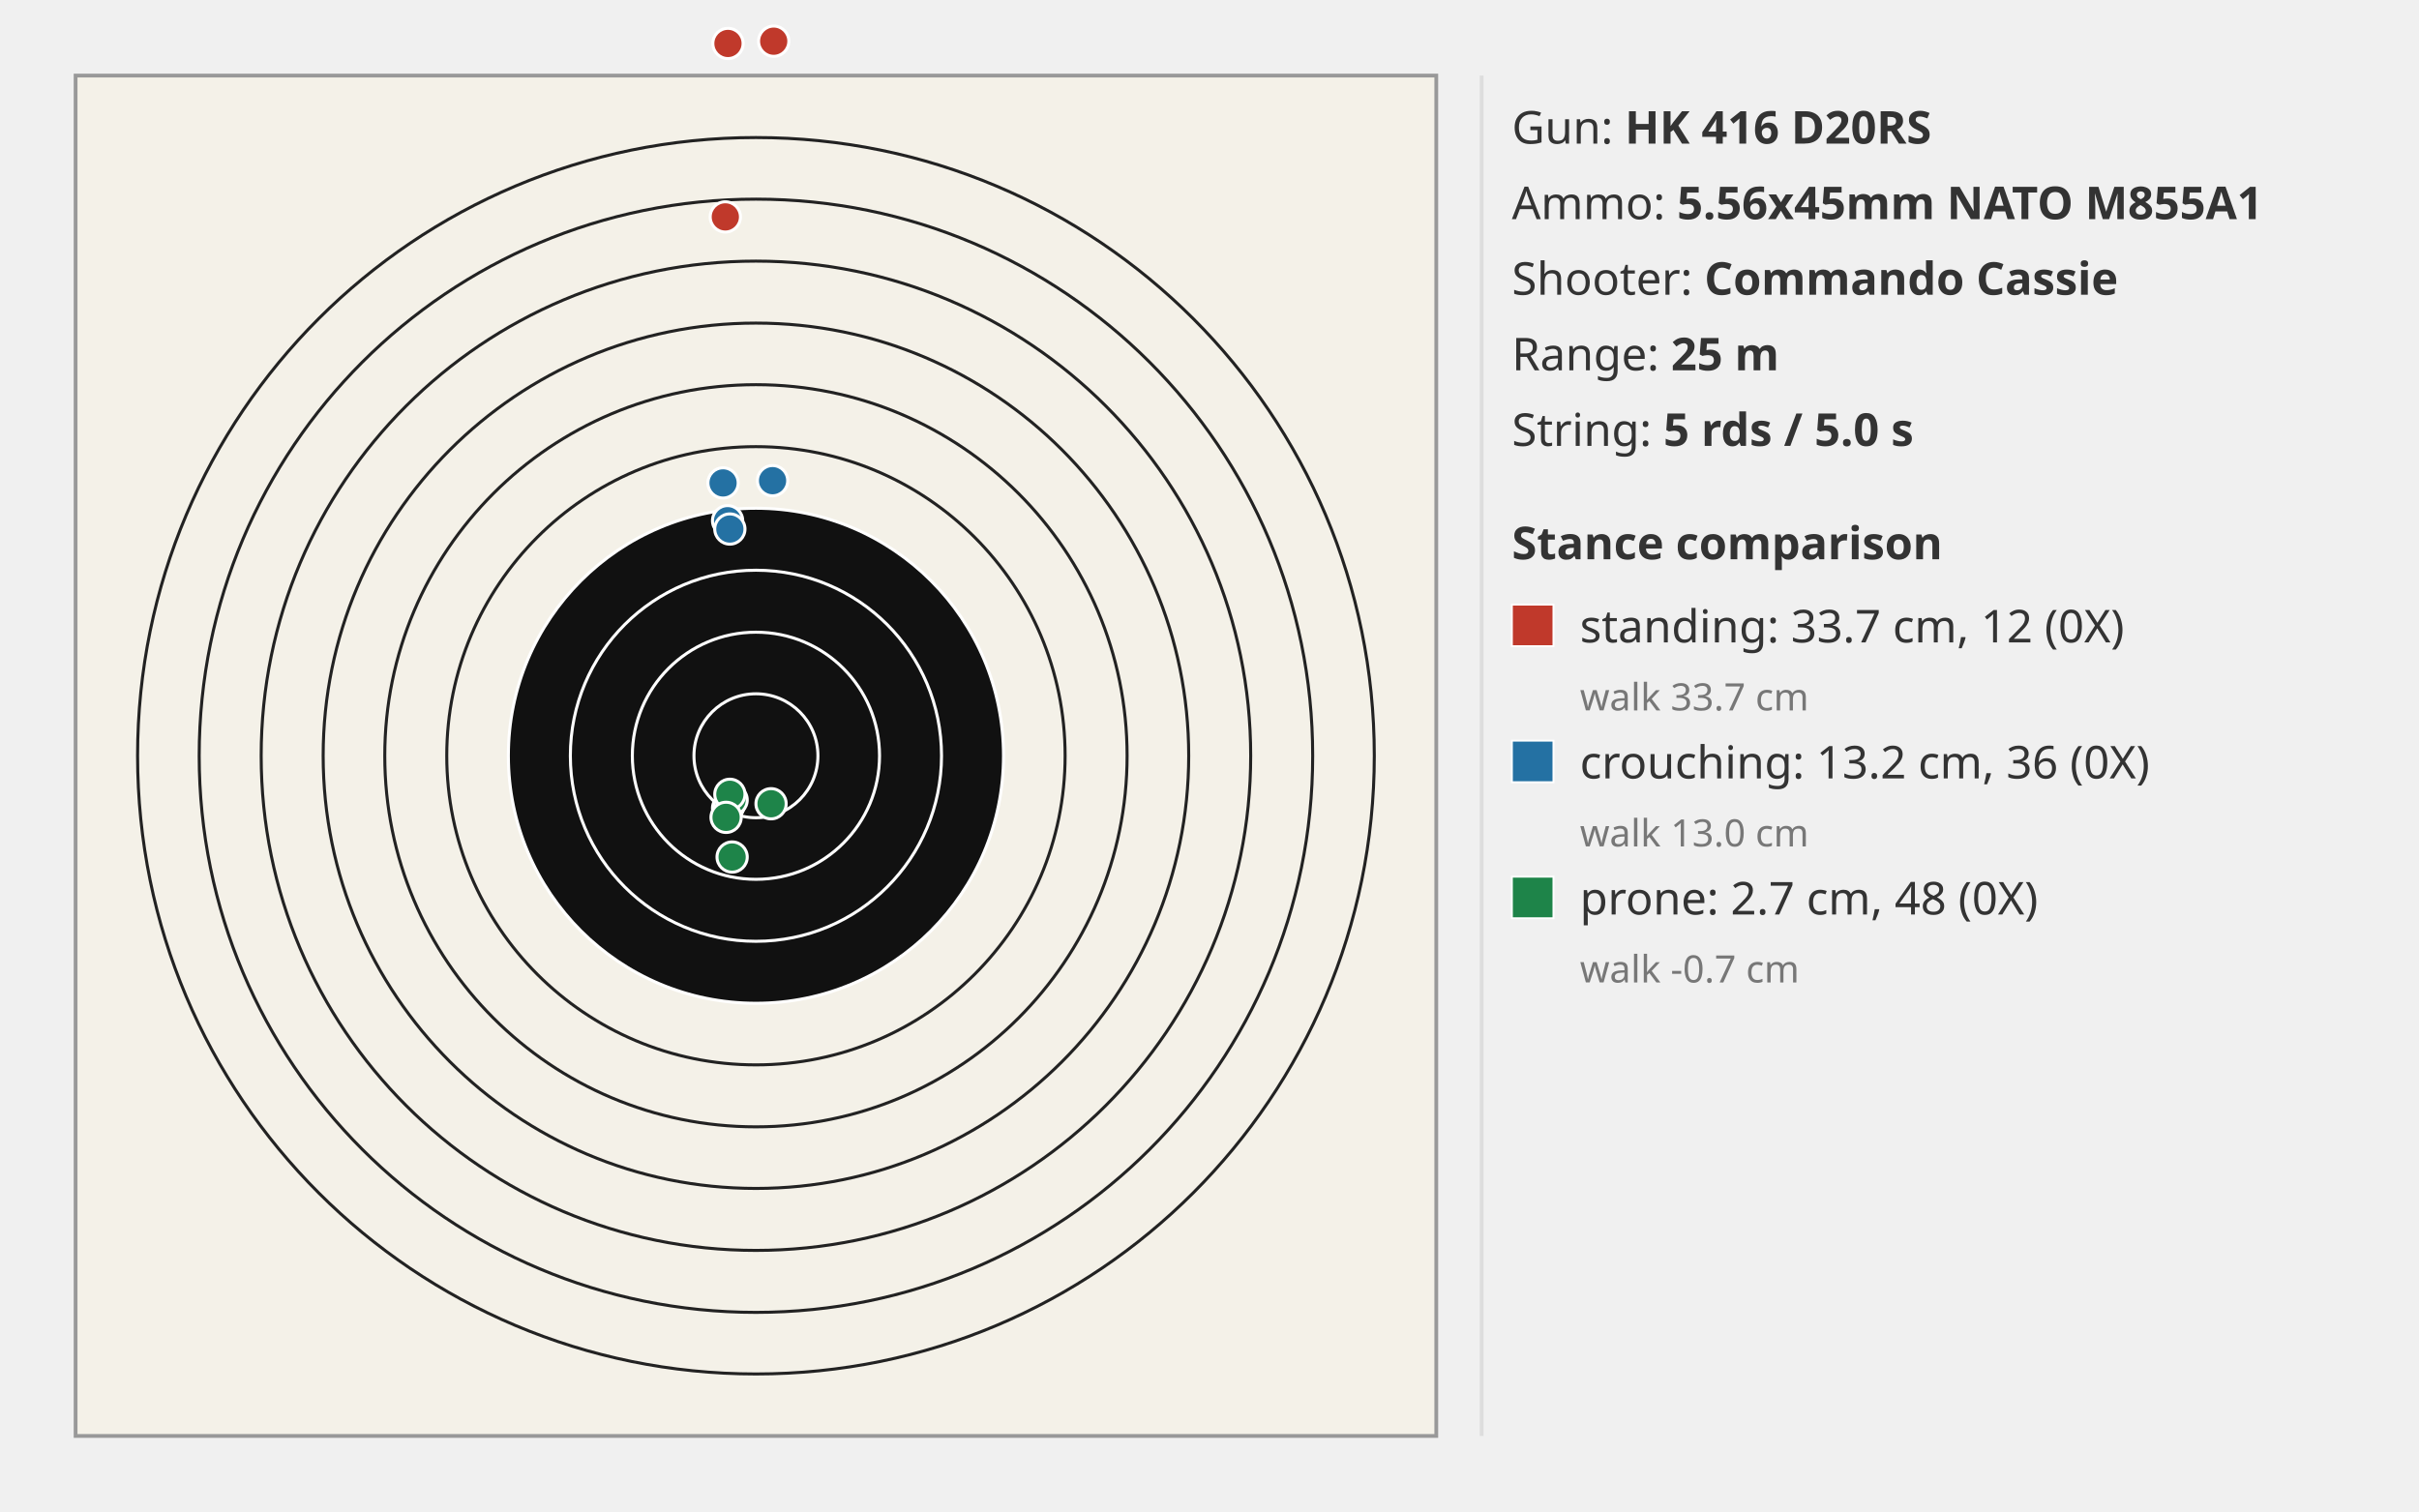
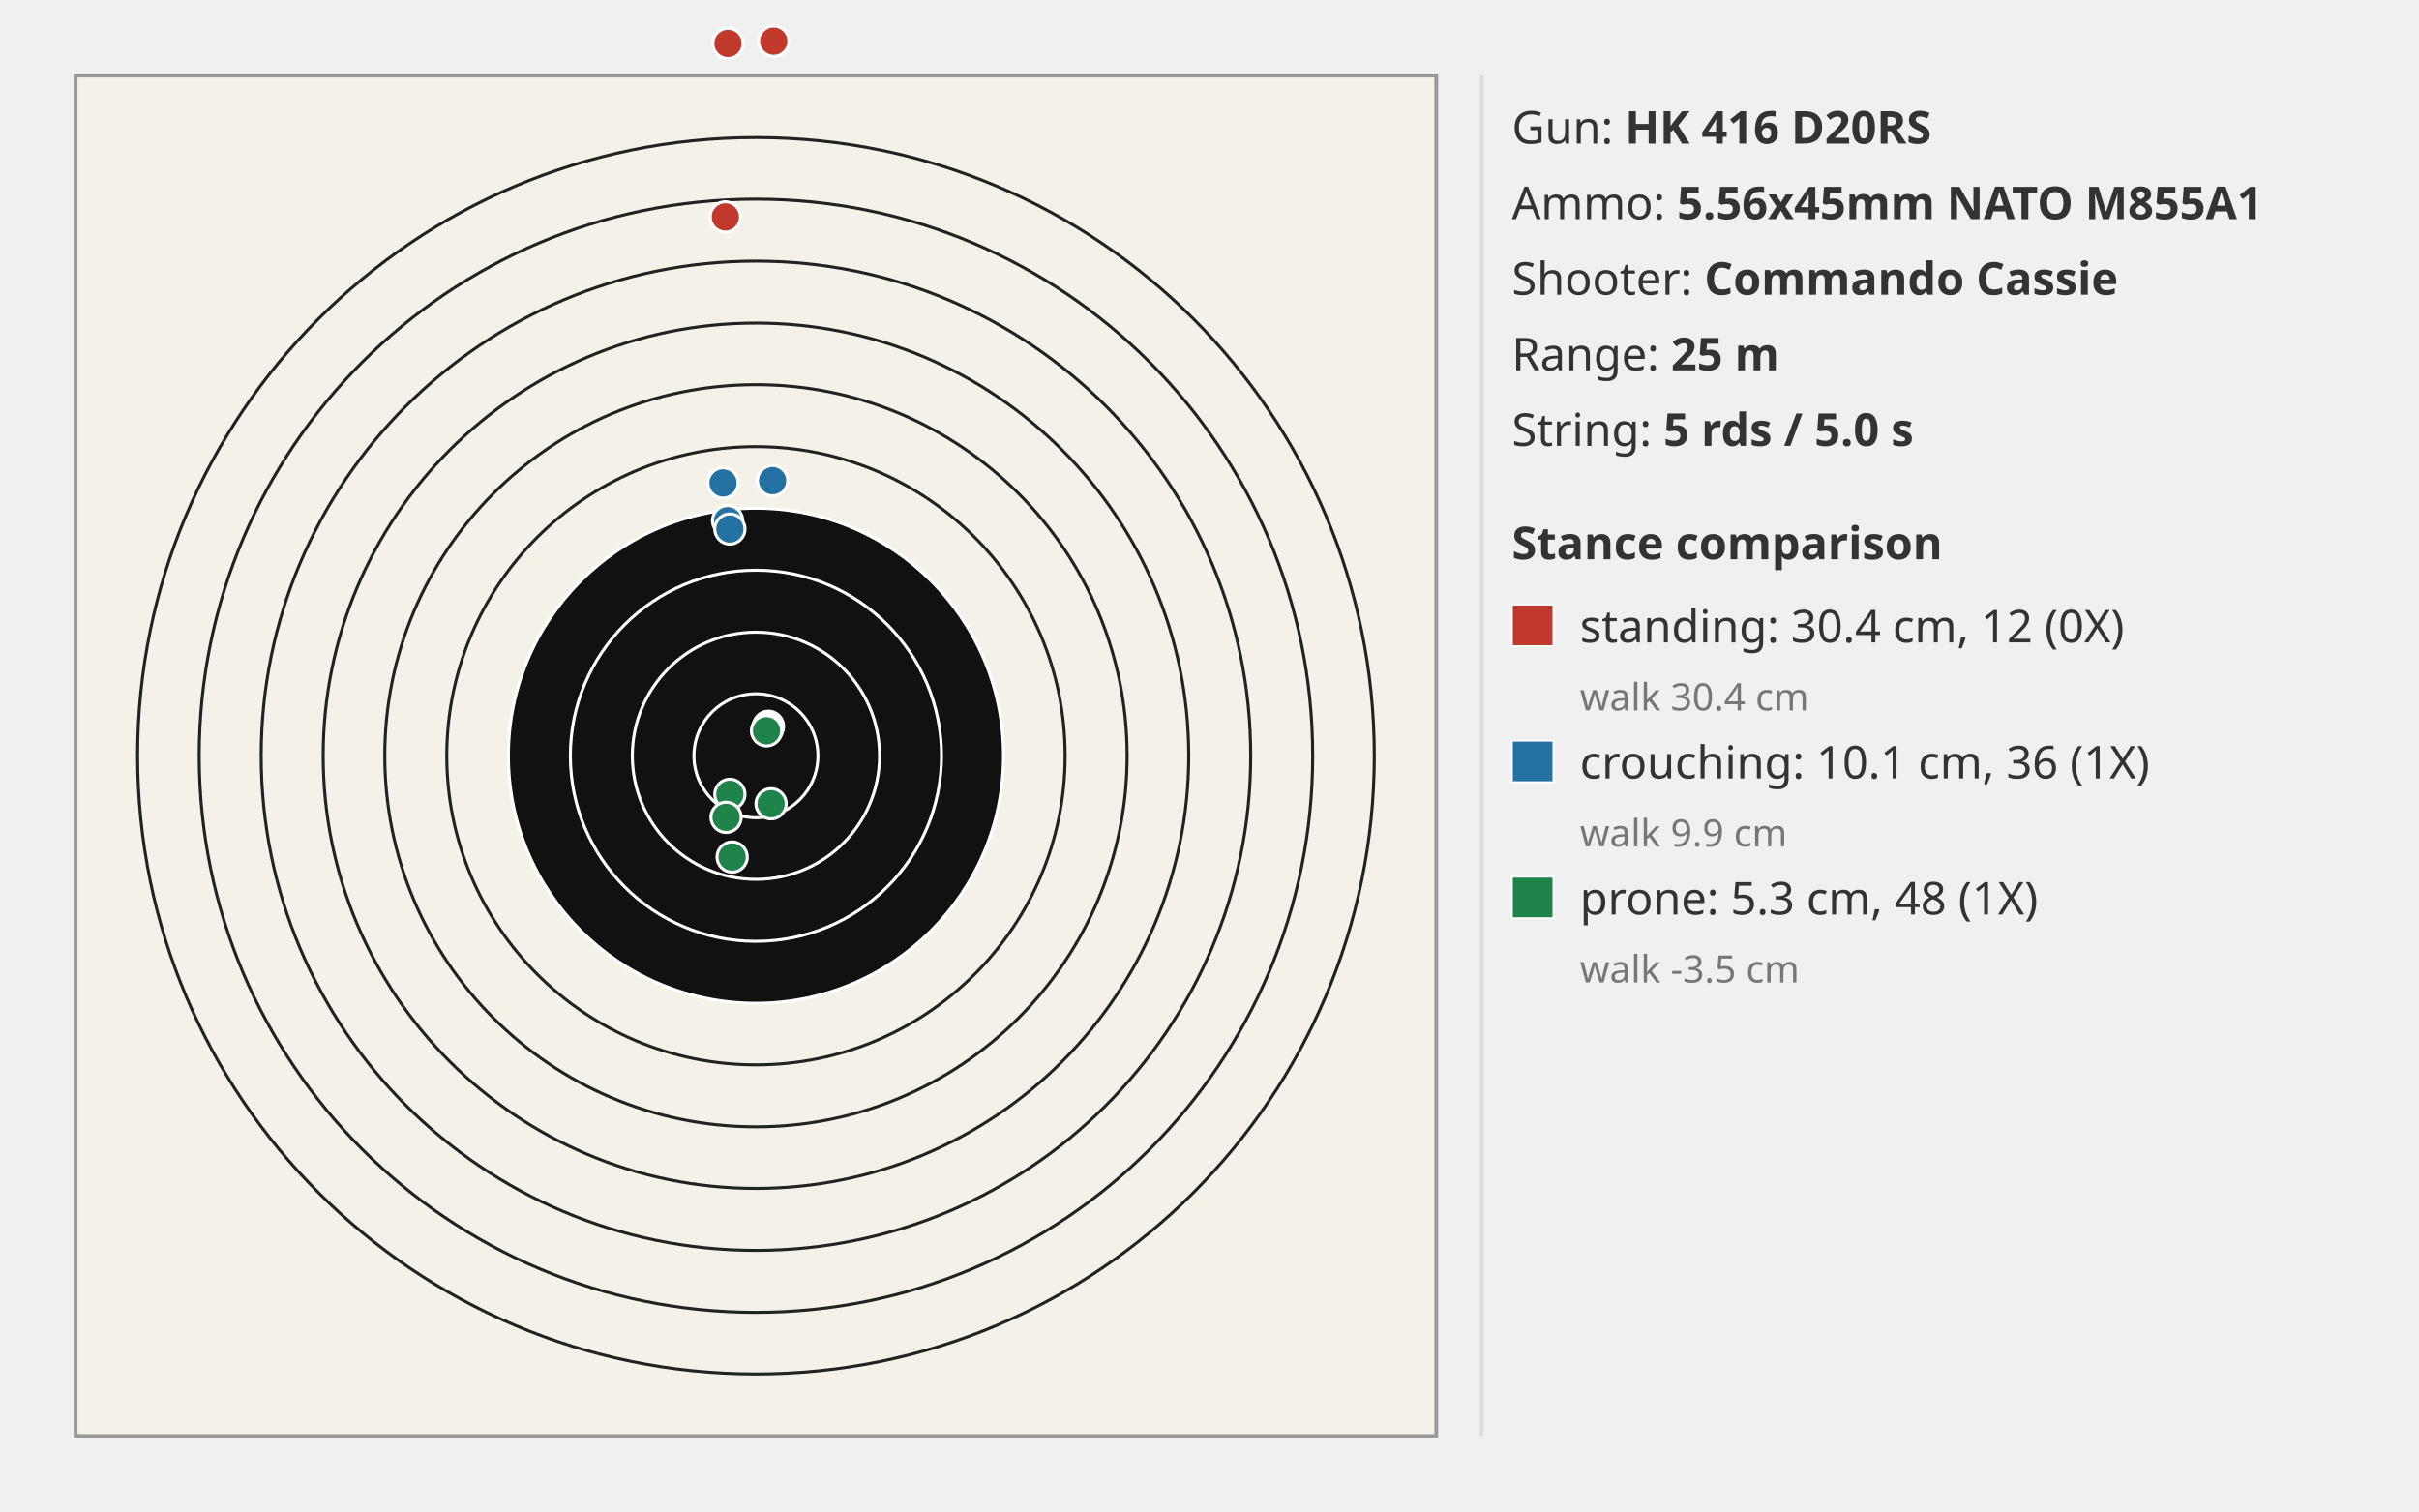
<svg xmlns="http://www.w3.org/2000/svg" width="640" height="400" viewBox="0 0 640 400">
  <rect x="20" y="20" width="360" height="360" fill="#f4f1e8" stroke="#999999" />
  <circle cx="200.0" cy="200.0" r="163.6" fill="none" stroke="#222222" stroke-width="0.8" />
  <circle cx="200.0" cy="200.0" r="147.3" fill="none" stroke="#222222" stroke-width="0.8" />
  <circle cx="200.0" cy="200.0" r="130.9" fill="none" stroke="#222222" stroke-width="0.8" />
  <circle cx="200.0" cy="200.0" r="114.5" fill="none" stroke="#222222" stroke-width="0.8" />
  <circle cx="200.0" cy="200.0" r="98.2" fill="none" stroke="#222222" stroke-width="0.8" />
  <circle cx="200.0" cy="200.0" r="81.8" fill="none" stroke="#222222" stroke-width="0.8" />
  <circle cx="200.0" cy="200.0" r="65.5" fill="#111111" stroke="#ffffff" stroke-width="0.8" />
  <circle cx="200.0" cy="200.0" r="49.1" fill="#111111" stroke="#ffffff" stroke-width="0.8" />
  <circle cx="200.0" cy="200.0" r="32.7" fill="#111111" stroke="#ffffff" stroke-width="0.8" />
  <circle cx="200.0" cy="200.0" r="16.4" fill="#111111" stroke="#ffffff" stroke-width="0.8" />
-   <circle class="shot" cx="192.5" cy="213.9" r="4" fill="#c0392b" stroke="#ffffff" stroke-width="0.8" />
+   <circle class="shot" cx="203.3" cy="192.2" r="4" fill="#c0392b" stroke="#ffffff" stroke-width="0.8" />
  <circle class="shot" cx="191.9" cy="57.4" r="4" fill="#c0392b" stroke="#ffffff" stroke-width="0.8" />
  <circle class="shot" cx="204.7" cy="10.9" r="4" fill="#c0392b" stroke="#ffffff" stroke-width="0.8" />
  <circle class="shot" cx="192.6" cy="11.5" r="4" fill="#c0392b" stroke="#ffffff" stroke-width="0.8" />
  <circle class="shot" cx="190.7" cy="-6.5" r="4" fill="#c0392b" stroke="#ffffff" stroke-width="0.8" />
-   <circle class="shot" cx="193.0" cy="212.9" r="4" fill="#2471a3" stroke="#ffffff" stroke-width="0.8" />
+   <circle class="shot" cx="203.1" cy="192.8" r="4" fill="#2471a3" stroke="#ffffff" stroke-width="0.8" />
  <circle class="shot" cx="192.5" cy="137.8" r="4" fill="#2471a3" stroke="#ffffff" stroke-width="0.8" />
  <circle class="shot" cx="204.4" cy="127.2" r="4" fill="#2471a3" stroke="#ffffff" stroke-width="0.8" />
  <circle class="shot" cx="193.1" cy="140.0" r="4" fill="#2471a3" stroke="#ffffff" stroke-width="0.8" />
  <circle class="shot" cx="191.3" cy="127.8" r="4" fill="#2471a3" stroke="#ffffff" stroke-width="0.8" />
-   <circle class="shot" cx="193.7" cy="211.7" r="4" fill="#1e8449" stroke="#ffffff" stroke-width="0.8" />
+   <circle class="shot" cx="202.8" cy="193.4" r="4" fill="#1e8449" stroke="#ffffff" stroke-width="0.8" />
  <circle class="shot" cx="193.1" cy="210.2" r="4" fill="#1e8449" stroke="#ffffff" stroke-width="0.8" />
  <circle class="shot" cx="204.0" cy="212.7" r="4" fill="#1e8449" stroke="#ffffff" stroke-width="0.8" />
  <circle class="shot" cx="193.7" cy="226.8" r="4" fill="#1e8449" stroke="#ffffff" stroke-width="0.8" />
  <circle class="shot" cx="192.1" cy="216.3" r="4" fill="#1e8449" stroke="#ffffff" stroke-width="0.8" />
  <line x1="392" y1="20" x2="392" y2="380" stroke="#dddddd" />
  <text x="400" y="38" font-family="sans-serif" font-size="12" fill="#333333">Gun: <tspan font-weight="bold">HK 416 D20RS</tspan>
  </text>
  <text x="400" y="58" font-family="sans-serif" font-size="12" fill="#333333">Ammo: <tspan font-weight="bold">5.56x45mm NATO M855A1</tspan>
  </text>
  <text x="400" y="78" font-family="sans-serif" font-size="12" fill="#333333">Shooter: <tspan font-weight="bold">Commando Cassie</tspan>
  </text>
  <text x="400" y="98" font-family="sans-serif" font-size="12" fill="#333333">Range: <tspan font-weight="bold">25 m</tspan>
  </text>
  <text x="400" y="118" font-family="sans-serif" font-size="12" fill="#333333">String: <tspan font-weight="bold">5 rds / 5.0 s</tspan>
  </text>
  <text x="400" y="148" font-family="sans-serif" font-size="12" font-weight="bold" fill="#333333">Stance comparison</text>
  <rect x="400" y="160" width="11" height="11" fill="#c0392b" stroke="#ffffff" stroke-width="0.5" />
-   <text x="418" y="170" font-family="sans-serif" font-size="12" fill="#333333">standing: 33.7 cm, 12 (0X)</text>
-   <text x="418" y="188" font-family="sans-serif" font-size="10" fill="#777777">walk 33.7 cm</text>
+   <text x="418" y="170" font-family="sans-serif" font-size="12" fill="#333333">standing: 30.4 cm, 12 (0X)</text>
+   <text x="418" y="188" font-family="sans-serif" font-size="10" fill="#777777">walk 30.4 cm</text>
  <rect x="400" y="196" width="11" height="11" fill="#2471a3" stroke="#ffffff" stroke-width="0.5" />
-   <text x="418" y="206" font-family="sans-serif" font-size="12" fill="#333333">crouching: 13.2 cm, 36 (0X)</text>
-   <text x="418" y="224" font-family="sans-serif" font-size="10" fill="#777777">walk 13.0 cm</text>
+   <text x="418" y="206" font-family="sans-serif" font-size="12" fill="#333333">crouching: 10.1 cm, 36 (1X)</text>
+   <text x="418" y="224" font-family="sans-serif" font-size="10" fill="#777777">walk 9.9 cm</text>
  <rect x="400" y="232" width="11" height="11" fill="#1e8449" stroke="#ffffff" stroke-width="0.5" />
-   <text x="418" y="242" font-family="sans-serif" font-size="12" fill="#333333">prone: 2.7 cm, 48 (0X)</text>
-   <text x="418" y="260" font-family="sans-serif" font-size="10" fill="#777777">walk -0.7 cm</text>
+   <text x="418" y="242" font-family="sans-serif" font-size="12" fill="#333333">prone: 5.3 cm, 48 (1X)</text>
+   <text x="418" y="260" font-family="sans-serif" font-size="10" fill="#777777">walk -3.5 cm</text>
</svg>
